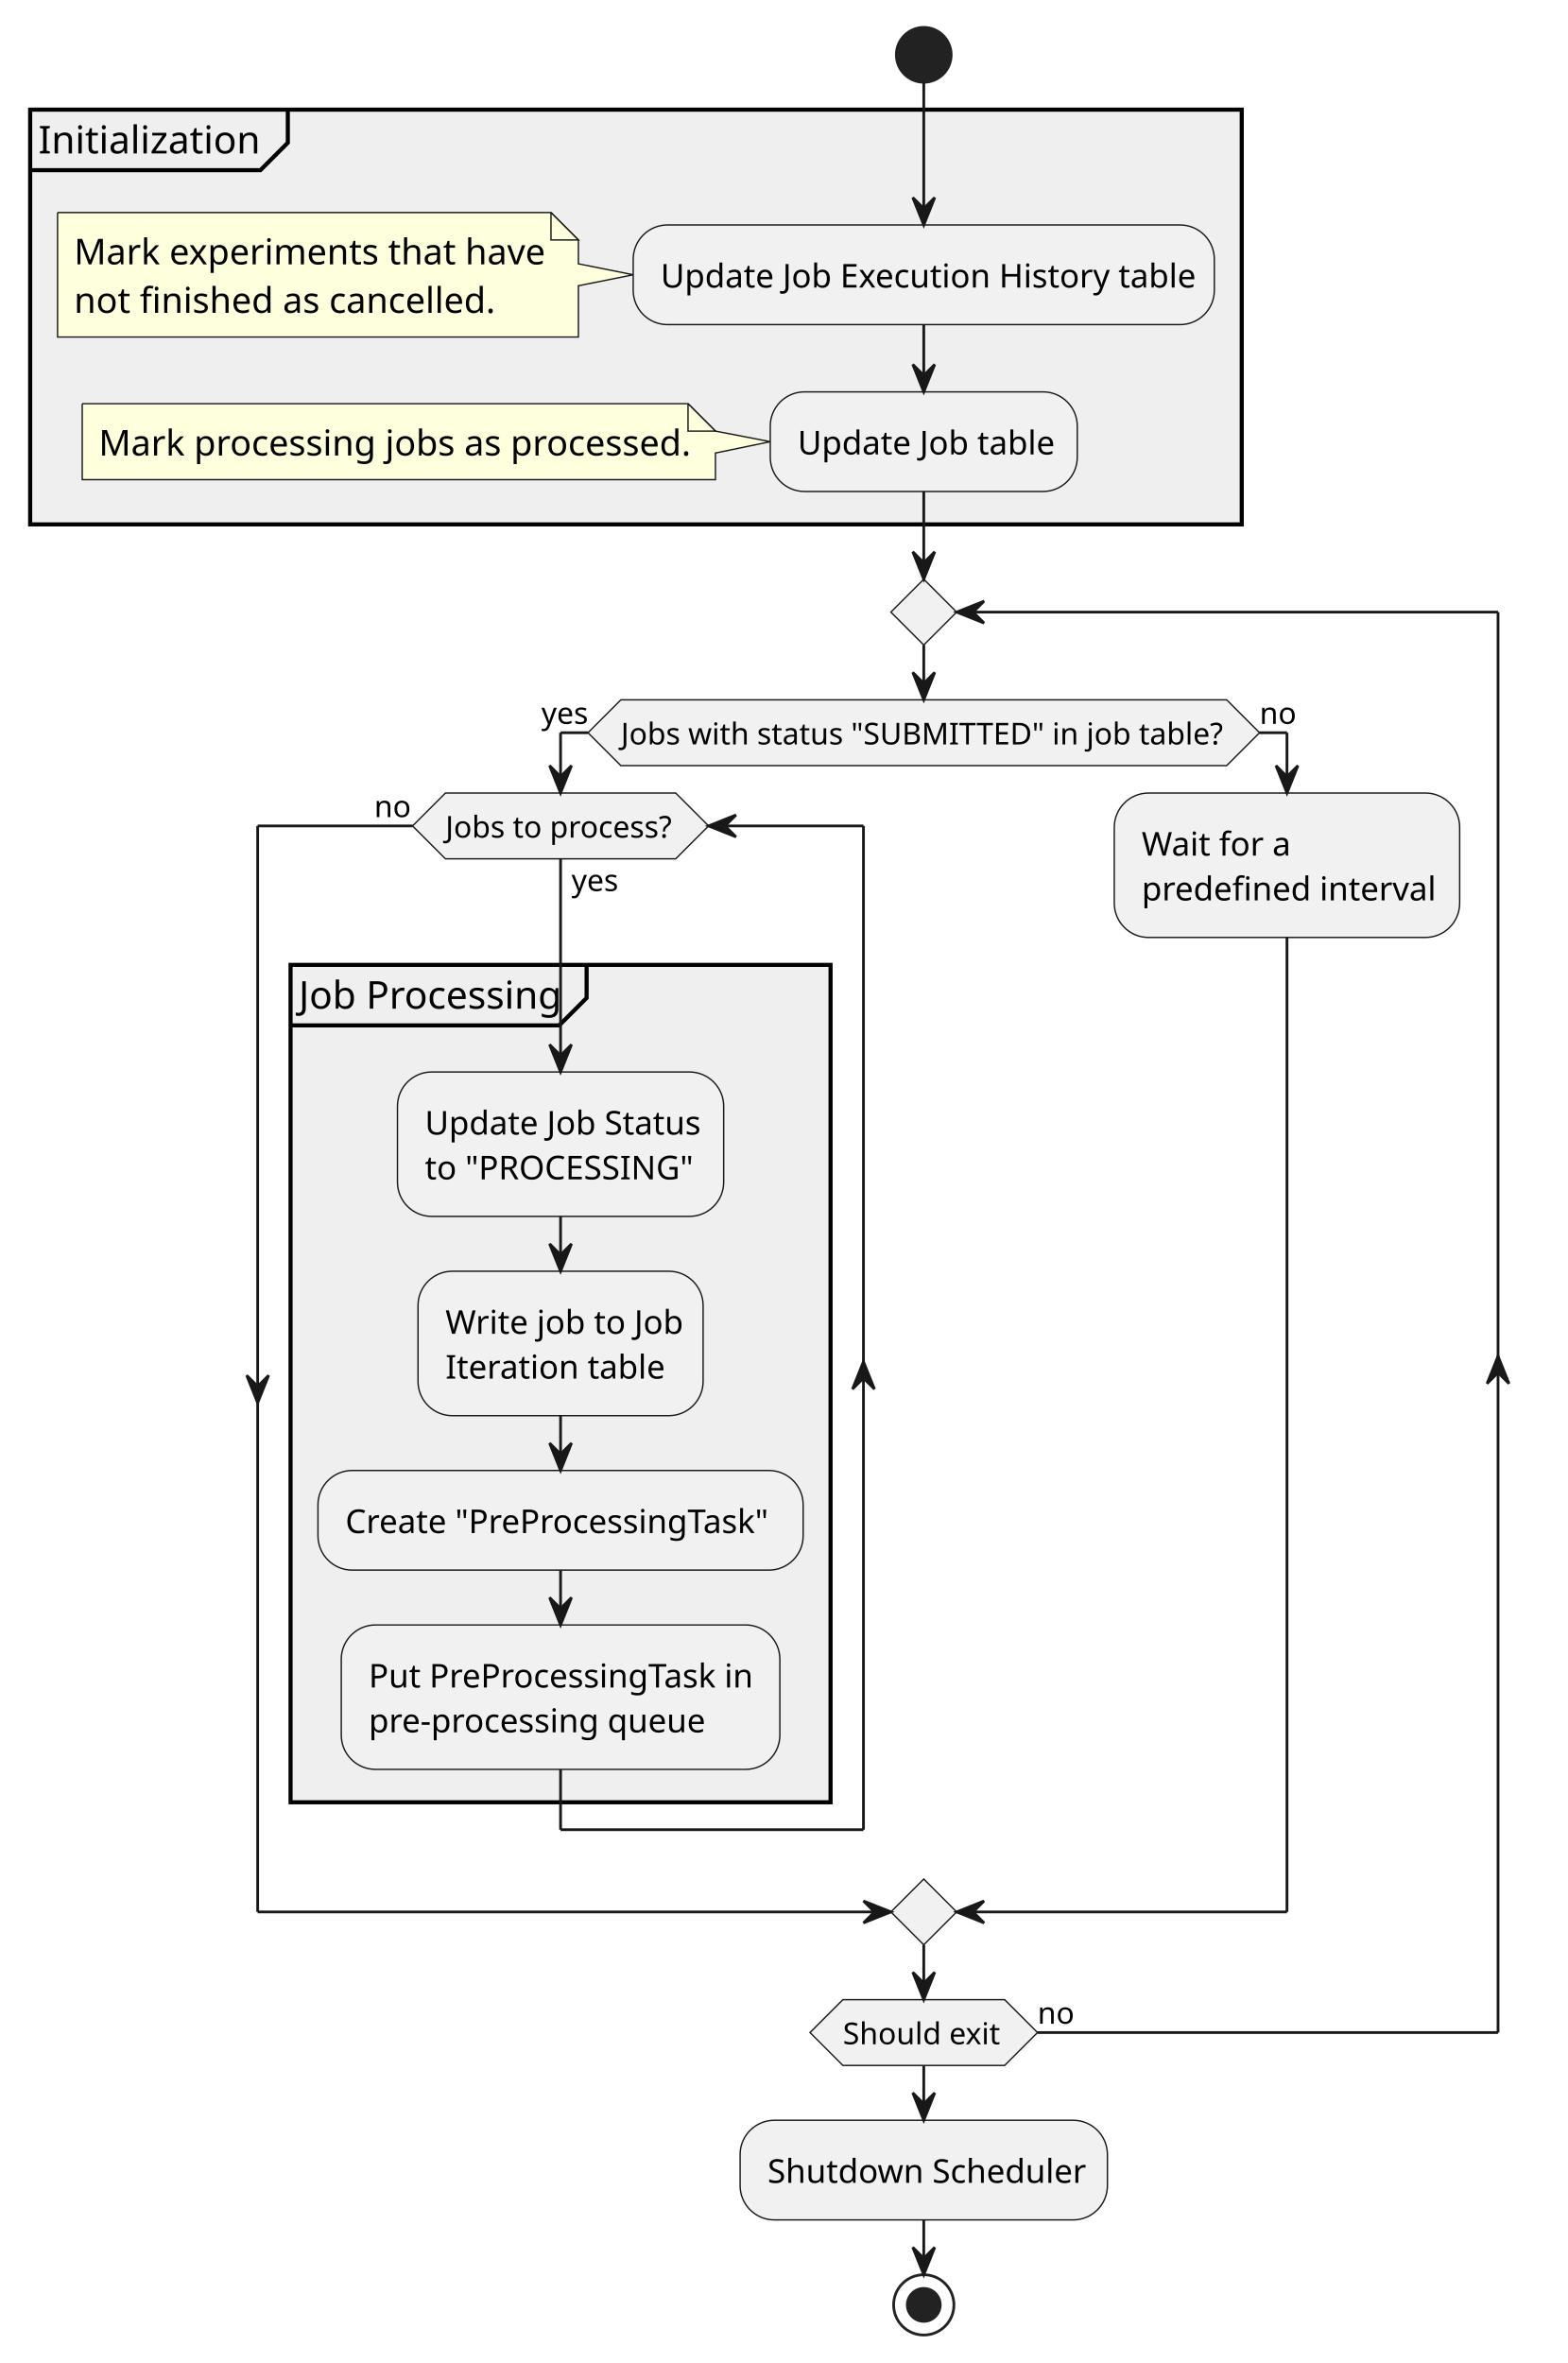
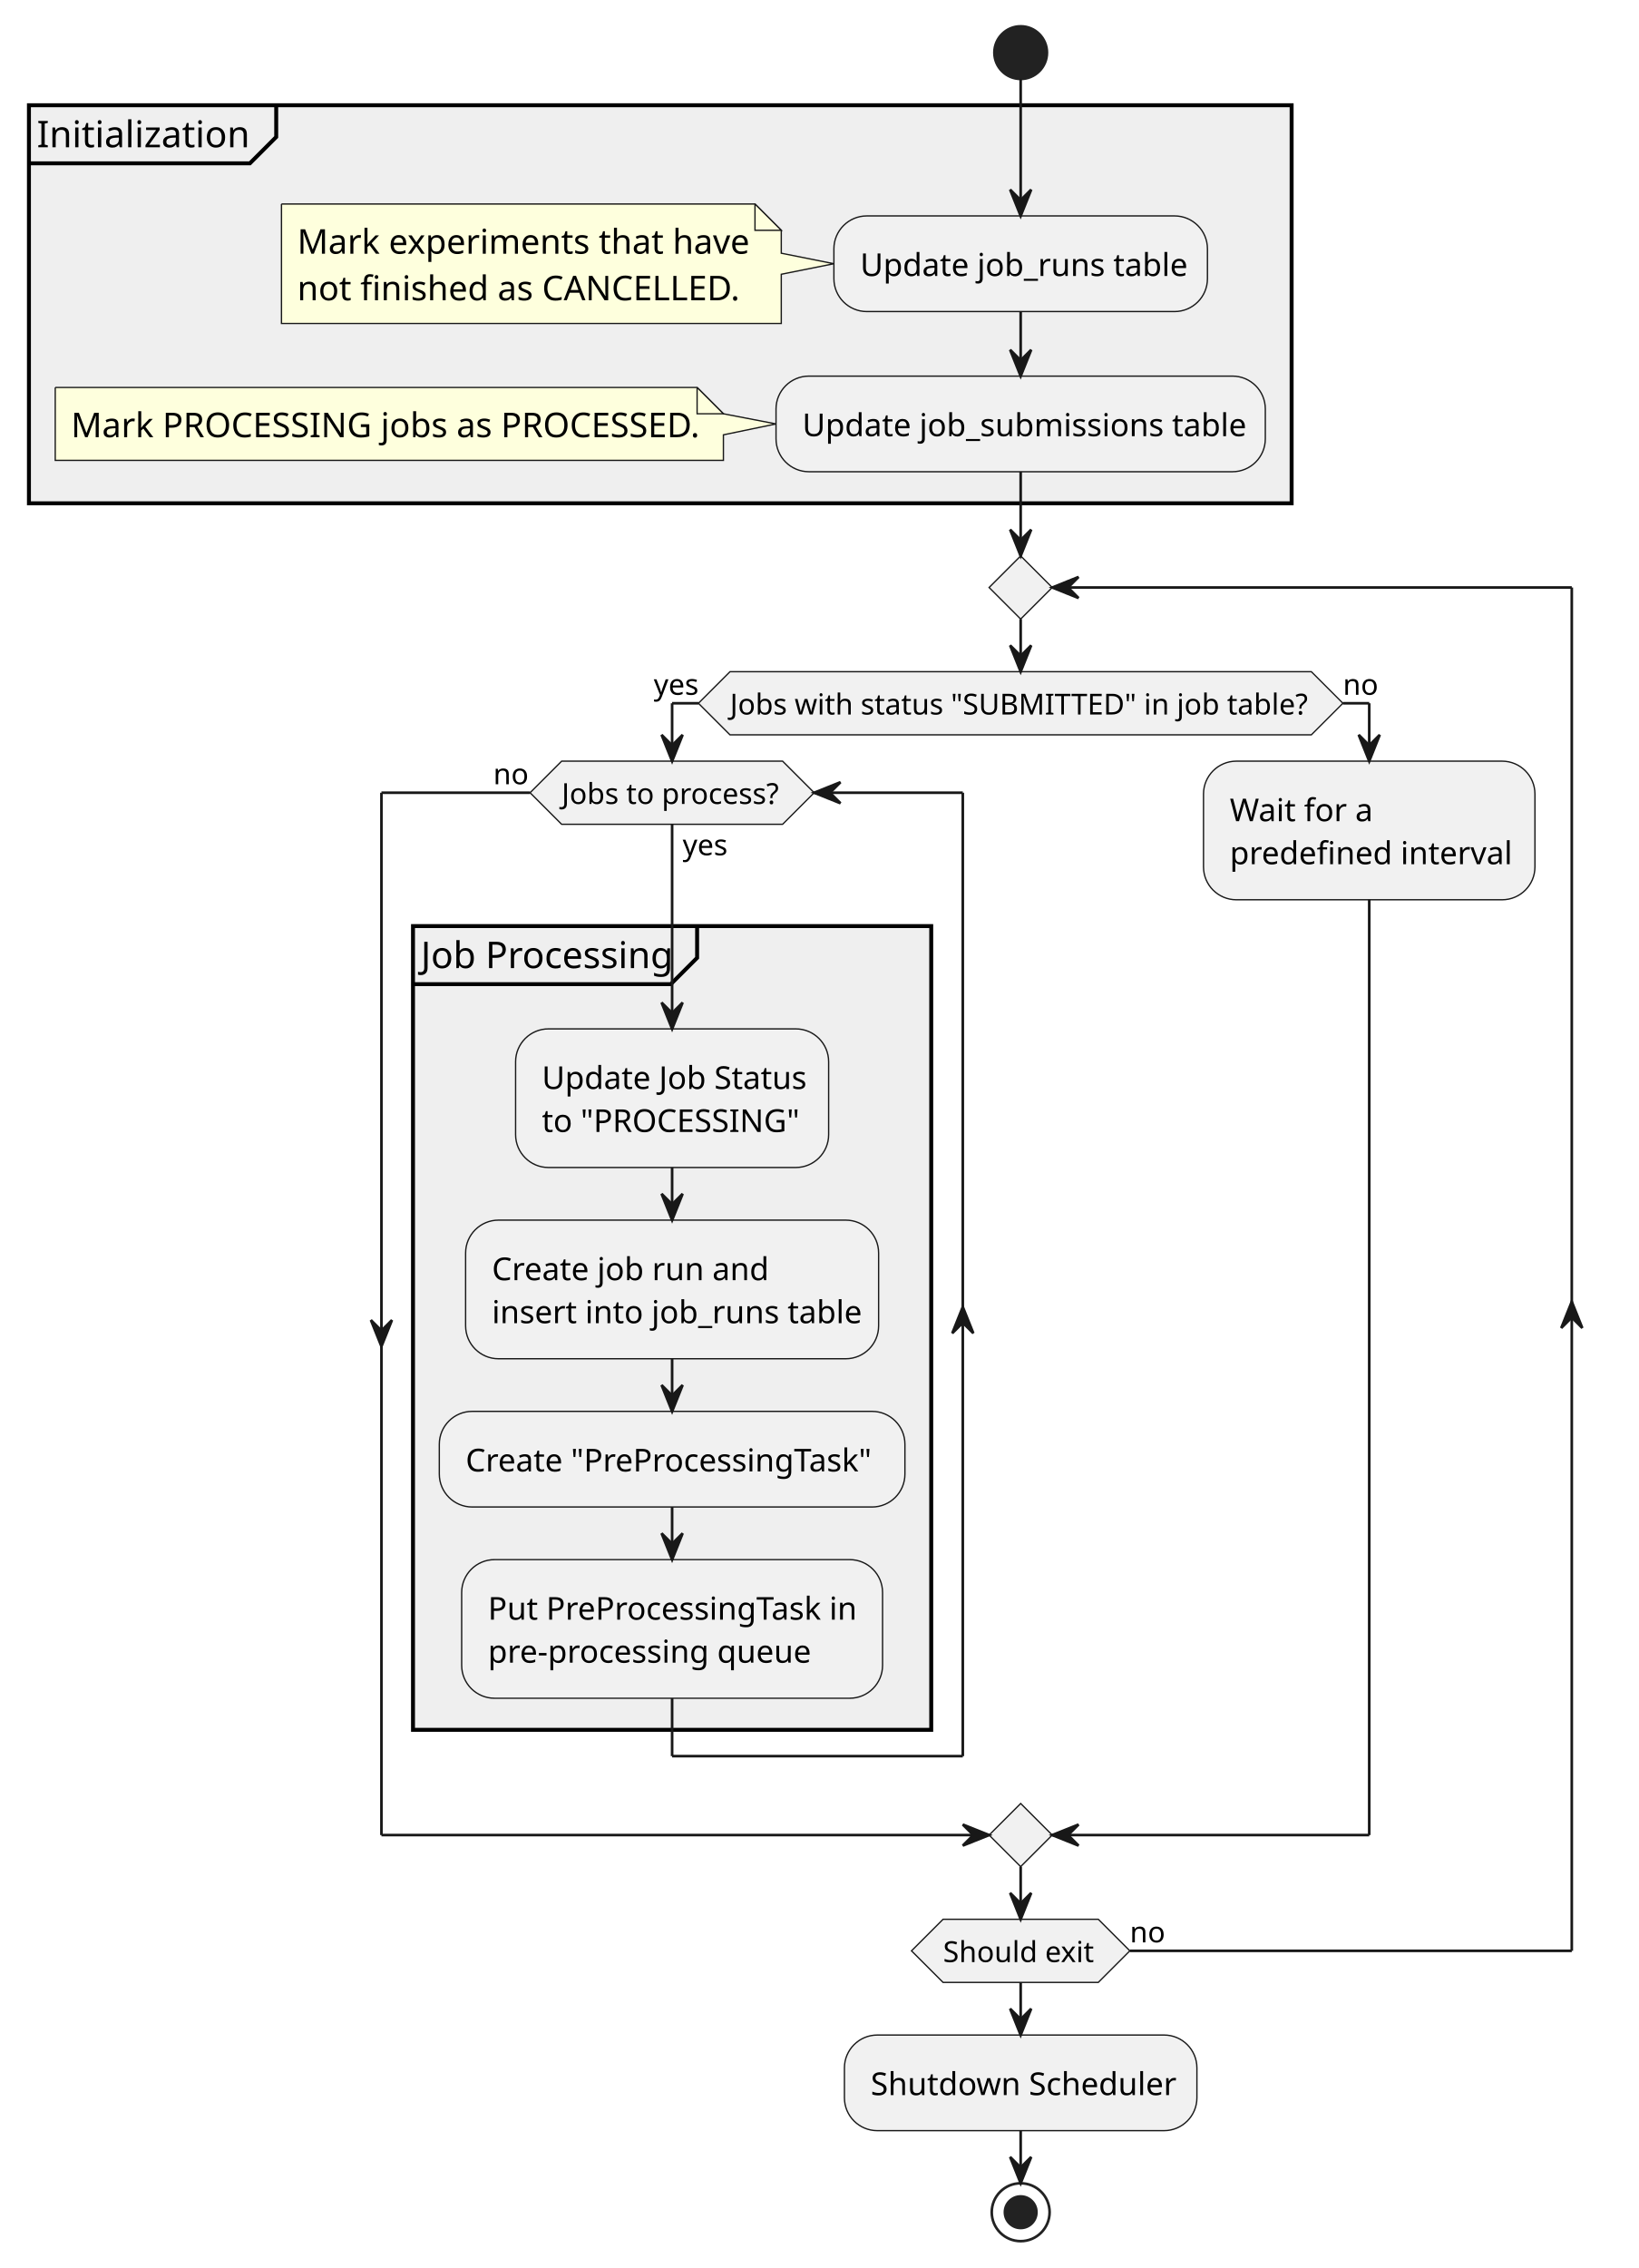
- <svg xmlns="http://www.w3.org/2000/svg" contentStyleType="text/css" height="862px" preserveAspectRatio="none" style="width:572px;height:862px;background:#FFFFFF;" version="1.1" viewBox="0 0 572 862" width="572px" zoomAndPan="magnify">
+ <svg xmlns="http://www.w3.org/2000/svg" contentStyleType="text/css" height="862px" preserveAspectRatio="none" style="width:623px;height:862px;background:#FFFFFF;" version="1.1" viewBox="0 0 623 862" width="623px" zoomAndPan="magnify">
  <defs />
  <g>
-     <ellipse cx="337" cy="20" fill="#222222" rx="10" ry="10" style="stroke:#222222;stroke-width:1.0;" />
-     <rect fill="#000000" fill-opacity="0.063" height="151.29" style="stroke:#000000;stroke-width:1.5;" width="442" x="11" y="40" />
+     <ellipse cx="388" cy="20" fill="#222222" rx="10" ry="10" style="stroke:#222222;stroke-width:1.0;" />
+     <rect fill="#000000" fill-opacity="0.063" height="151.29" style="stroke:#000000;stroke-width:1.5;" width="480" x="11" y="40" />
    <path d="M105,40 L105,52.068 L95,62.068 L11,62.068 " fill="none" style="stroke:#000000;stroke-width:1.5;" />
    <text fill="#000000" font-family="sans-serif" font-size="14" lengthAdjust="spacing" textLength="84" x="14" y="55.966">Initialization</text>
-     <path d="M21,77.534 L21,122.946 A0,0 0 0 0 21,122.946 L211,122.946 A0,0 0 0 0 211,122.946 L211,104.24 L231,100.24 L211,96.24 L211,87.534 L201,77.534 L21,77.534 A0,0 0 0 0 21,77.534 " fill="#FEFFDD" style="stroke:#181818;stroke-width:0.5;" />
-     <path d="M201,77.534 L201,87.534 L211,87.534 L201,77.534 " fill="#FEFFDD" style="stroke:#181818;stroke-width:0.5;" />
-     <text fill="#000000" font-family="sans-serif" font-size="13" lengthAdjust="spacing" textLength="169" x="27" y="96.431">Mark experiments that have</text>
-     <text fill="#000000" font-family="sans-serif" font-size="13" lengthAdjust="spacing" textLength="148" x="27" y="114.137">not finished as cancelled.</text>
-     <rect fill="#F1F1F1" height="36.344" rx="12.5" ry="12.5" style="stroke:#181818;stroke-width:0.5;" width="212" x="231" y="82.068" />
-     <text fill="#000000" font-family="sans-serif" font-size="12" lengthAdjust="spacing" textLength="192" x="241" y="104.896">Update Job Execution History table</text>
-     <path d="M30,147.265 L30,174.971 A0,0 0 0 0 30,174.971 L261,174.971 A0,0 0 0 0 261,174.971 L261,165.265 L281,161.118 L261,157.265 L261,157.265 L251,147.265 L30,147.265 A0,0 0 0 0 30,147.265 " fill="#FEFFDD" style="stroke:#181818;stroke-width:0.5;" />
-     <path d="M251,147.265 L251,157.265 L261,157.265 L251,147.265 " fill="#FEFFDD" style="stroke:#181818;stroke-width:0.5;" />
-     <text fill="#000000" font-family="sans-serif" font-size="13" lengthAdjust="spacing" textLength="210" x="36" y="166.162">Mark processing jobs as processed.</text>
-     <rect fill="#F1F1F1" height="36.344" rx="12.5" ry="12.5" style="stroke:#181818;stroke-width:0.5;" width="112" x="281" y="142.946" />
-     <text fill="#000000" font-family="sans-serif" font-size="12" lengthAdjust="spacing" textLength="92" x="291" y="165.774">Update Job table</text>
-     <polygon fill="#F1F1F1" points="226.5,255.29,447.5,255.29,459.5,267.29,447.5,279.29,226.5,279.29,214.5,267.29,226.5,255.29" style="stroke:#181818;stroke-width:0.5;" />
-     <text fill="#000000" font-family="sans-serif" font-size="11" lengthAdjust="spacing" textLength="221" x="226.5" y="271.558">Jobs with status "SUBMITTED" in job table?</text>
-     <text fill="#000000" font-family="sans-serif" font-size="11" lengthAdjust="spacing" textLength="17" x="197.5" y="264.067">yes</text>
-     <text fill="#000000" font-family="sans-serif" font-size="11" lengthAdjust="spacing" textLength="14" x="459.5" y="264.067">no</text>
-     <rect fill="#000000" fill-opacity="0.063" height="305.477" style="stroke:#000000;stroke-width:1.5;" width="197" x="106" y="351.978" />
-     <path d="M214,351.978 L214,364.046 L204,374.046 L106,374.046 " fill="none" style="stroke:#000000;stroke-width:1.5;" />
-     <text fill="#000000" font-family="sans-serif" font-size="14" lengthAdjust="spacing" textLength="98" x="109" y="367.944">Job Processing</text>
-     <rect fill="#F1F1F1" height="52.688" rx="12.5" ry="12.5" style="stroke:#181818;stroke-width:0.5;" width="119" x="145" y="391.046" />
-     <text fill="#000000" font-family="sans-serif" font-size="12" lengthAdjust="spacing" textLength="99" x="155" y="413.874">Update Job Status</text>
-     <text fill="#000000" font-family="sans-serif" font-size="12" lengthAdjust="spacing" textLength="98" x="155" y="430.219">to "PROCESSING"</text>
-     <rect fill="#F1F1F1" height="52.688" rx="12.5" ry="12.5" style="stroke:#181818;stroke-width:0.5;" width="104" x="152.5" y="463.735" />
-     <text fill="#000000" font-family="sans-serif" font-size="12" lengthAdjust="spacing" textLength="84" x="162.5" y="486.563">Write job to Job</text>
-     <text fill="#000000" font-family="sans-serif" font-size="12" lengthAdjust="spacing" textLength="79" x="162.5" y="502.907">Iteration table</text>
-     <rect fill="#F1F1F1" height="36.344" rx="12.5" ry="12.5" style="stroke:#181818;stroke-width:0.5;" width="177" x="116" y="536.423" />
-     <text fill="#000000" font-family="sans-serif" font-size="12" lengthAdjust="spacing" textLength="157" x="126" y="559.251">Create "PreProcessingTask"</text>
-     <rect fill="#F1F1F1" height="52.688" rx="12.5" ry="12.5" style="stroke:#181818;stroke-width:0.5;" width="160" x="124.5" y="592.767" />
-     <text fill="#000000" font-family="sans-serif" font-size="12" lengthAdjust="spacing" textLength="140" x="134.5" y="615.595">Put PreProcessingTask in</text>
-     <text fill="#000000" font-family="sans-serif" font-size="12" lengthAdjust="spacing" textLength="122" x="134.5" y="631.939">pre-processing queue</text>
-     <polygon fill="#F1F1F1" points="162.5,289.29,246.5,289.29,258.5,301.29,246.5,313.29,162.5,313.29,150.5,301.29,162.5,289.29" style="stroke:#181818;stroke-width:0.5;" />
-     <text fill="#000000" font-family="sans-serif" font-size="11" lengthAdjust="spacing" textLength="17" x="208.5" y="325.049">yes</text>
-     <text fill="#000000" font-family="sans-serif" font-size="11" lengthAdjust="spacing" textLength="84" x="162.5" y="305.558">Jobs to process?</text>
-     <text fill="#000000" font-family="sans-serif" font-size="11" lengthAdjust="spacing" textLength="14" x="136.5" y="298.067">no</text>
-     <rect fill="#F1F1F1" height="52.688" rx="12.5" ry="12.5" style="stroke:#181818;stroke-width:0.5;" width="126" x="406.5" y="289.29" />
-     <text fill="#000000" font-family="sans-serif" font-size="12" lengthAdjust="spacing" textLength="54" x="416.5" y="312.118">Wait for a</text>
-     <text fill="#000000" font-family="sans-serif" font-size="12" lengthAdjust="spacing" textLength="106" x="416.5" y="328.462">predefined interval</text>
-     <polygon fill="#F1F1F1" points="337,685.455,349,697.455,337,709.455,325,697.455,337,685.455" style="stroke:#181818;stroke-width:0.5;" />
-     <polygon fill="#F1F1F1" points="337,211.29,349,223.29,337,235.29,325,223.29,337,211.29" style="stroke:#181818;stroke-width:0.5;" />
-     <polygon fill="#F1F1F1" points="307.5,729.455,366.5,729.455,378.5,741.455,366.5,753.455,307.5,753.455,295.5,741.455,307.5,729.455" style="stroke:#181818;stroke-width:0.5;" />
-     <text fill="#000000" font-family="sans-serif" font-size="11" lengthAdjust="spacing" textLength="59" x="307.5" y="745.723">Should exit</text>
-     <text fill="#000000" font-family="sans-serif" font-size="11" lengthAdjust="spacing" textLength="14" x="378.5" y="738.232">no</text>
-     <rect fill="#F1F1F1" height="36.344" rx="12.5" ry="12.5" style="stroke:#181818;stroke-width:0.5;" width="134" x="270" y="773.455" />
-     <text fill="#000000" font-family="sans-serif" font-size="12" lengthAdjust="spacing" textLength="114" x="280" y="796.283">Shutdown Scheduler</text>
-     <ellipse cx="337" cy="840.799" fill="none" rx="11" ry="11" style="stroke:#222222;stroke-width:1.0;" />
-     <ellipse cx="337" cy="840.799" fill="#222222" rx="6" ry="6" style="stroke:#222222;stroke-width:1.0;" />
-     <line style="stroke:#181818;stroke-width:1.0;" x1="337" x2="337" y1="118.412" y2="142.946" />
-     <polygon fill="#181818" points="333,132.946,337,142.946,341,132.946,337,136.946" style="stroke:#181818;stroke-width:1.0;" />
-     <line style="stroke:#181818;stroke-width:1.0;" x1="337" x2="337" y1="30" y2="82.068" />
-     <polygon fill="#181818" points="333,72.068,337,82.068,341,72.068,337,76.068" style="stroke:#181818;stroke-width:1.0;" />
-     <line style="stroke:#181818;stroke-width:1.0;" x1="204.5" x2="204.5" y1="443.735" y2="463.735" />
-     <polygon fill="#181818" points="200.5,453.735,204.5,463.735,208.5,453.735,204.5,457.735" style="stroke:#181818;stroke-width:1.0;" />
-     <line style="stroke:#181818;stroke-width:1.0;" x1="204.5" x2="204.5" y1="516.423" y2="536.423" />
-     <polygon fill="#181818" points="200.5,526.423,204.5,536.423,208.5,526.423,204.5,530.423" style="stroke:#181818;stroke-width:1.0;" />
-     <line style="stroke:#181818;stroke-width:1.0;" x1="204.5" x2="204.5" y1="572.767" y2="592.767" />
-     <polygon fill="#181818" points="200.5,582.767,204.5,592.767,208.5,582.767,204.5,586.767" style="stroke:#181818;stroke-width:1.0;" />
-     <line style="stroke:#181818;stroke-width:1.0;" x1="204.5" x2="204.5" y1="313.29" y2="391.046" />
-     <polygon fill="#181818" points="200.5,381.046,204.5,391.046,208.5,381.046,204.5,385.046" style="stroke:#181818;stroke-width:1.0;" />
-     <line style="stroke:#181818;stroke-width:1.0;" x1="204.5" x2="204.5" y1="645.455" y2="667.455" />
-     <line style="stroke:#181818;stroke-width:1.0;" x1="204.5" x2="315" y1="667.455" y2="667.455" />
-     <polygon fill="#181818" points="311,506.726,315,496.726,319,506.726,315,502.726" style="stroke:#181818;stroke-width:1.0;" />
-     <line style="stroke:#181818;stroke-width:1.0;" x1="315" x2="315" y1="301.29" y2="667.455" />
-     <line style="stroke:#181818;stroke-width:1.0;" x1="315" x2="258.5" y1="301.29" y2="301.29" />
-     <polygon fill="#181818" points="268.5,297.29,258.5,301.29,268.5,305.29,264.5,301.29" style="stroke:#181818;stroke-width:1.0;" />
-     <line style="stroke:#181818;stroke-width:1.0;" x1="150.5" x2="94" y1="301.29" y2="301.29" />
-     <polygon fill="#181818" points="90,501.726,94,511.726,98,501.726,94,505.726" style="stroke:#181818;stroke-width:1.0;" />
-     <line style="stroke:#181818;stroke-width:1.0;" x1="94" x2="94" y1="301.29" y2="697.455" />
-     <line style="stroke:#181818;stroke-width:1.0;" x1="94" x2="325" y1="697.455" y2="697.455" />
-     <polygon fill="#181818" points="315,693.455,325,697.455,315,701.455,319,697.455" style="stroke:#181818;stroke-width:1.0;" />
-     <line style="stroke:#181818;stroke-width:1.0;" x1="214.5" x2="204.5" y1="267.29" y2="267.29" />
-     <line style="stroke:#181818;stroke-width:1.0;" x1="204.5" x2="204.5" y1="267.29" y2="289.29" />
-     <polygon fill="#181818" points="200.5,279.29,204.5,289.29,208.5,279.29,204.5,283.29" style="stroke:#181818;stroke-width:1.0;" />
-     <line style="stroke:#181818;stroke-width:1.0;" x1="459.5" x2="469.5" y1="267.29" y2="267.29" />
-     <line style="stroke:#181818;stroke-width:1.0;" x1="469.5" x2="469.5" y1="267.29" y2="289.29" />
-     <polygon fill="#181818" points="465.5,279.29,469.5,289.29,473.5,279.29,469.5,283.29" style="stroke:#181818;stroke-width:1.0;" />
-     <line style="stroke:#181818;stroke-width:1.0;" x1="469.5" x2="469.5" y1="341.978" y2="697.455" />
-     <line style="stroke:#181818;stroke-width:1.0;" x1="469.5" x2="349" y1="697.455" y2="697.455" />
-     <polygon fill="#181818" points="359,693.455,349,697.455,359,701.455,355,697.455" style="stroke:#181818;stroke-width:1.0;" />
-     <line style="stroke:#181818;stroke-width:1.0;" x1="337" x2="337" y1="235.29" y2="255.29" />
-     <polygon fill="#181818" points="333,245.29,337,255.29,341,245.29,337,249.29" style="stroke:#181818;stroke-width:1.0;" />
-     <line style="stroke:#181818;stroke-width:1.0;" x1="378.5" x2="546.5" y1="741.455" y2="741.455" />
-     <polygon fill="#181818" points="542.5,504.726,546.5,494.726,550.5,504.726,546.5,500.726" style="stroke:#181818;stroke-width:1.0;" />
-     <line style="stroke:#181818;stroke-width:1.0;" x1="546.5" x2="546.5" y1="223.29" y2="741.455" />
-     <line style="stroke:#181818;stroke-width:1.0;" x1="546.5" x2="349" y1="223.29" y2="223.29" />
-     <polygon fill="#181818" points="359,219.29,349,223.29,359,227.29,355,223.29" style="stroke:#181818;stroke-width:1.0;" />
-     <line style="stroke:#181818;stroke-width:1.0;" x1="337" x2="337" y1="709.455" y2="729.455" />
-     <polygon fill="#181818" points="333,719.455,337,729.455,341,719.455,337,723.455" style="stroke:#181818;stroke-width:1.0;" />
-     <line style="stroke:#181818;stroke-width:1.0;" x1="337" x2="337" y1="179.29" y2="211.29" />
-     <polygon fill="#181818" points="333,201.29,337,211.29,341,201.29,337,205.29" style="stroke:#181818;stroke-width:1.0;" />
-     <line style="stroke:#181818;stroke-width:1.0;" x1="337" x2="337" y1="753.455" y2="773.455" />
-     <polygon fill="#181818" points="333,763.455,337,773.455,341,763.455,337,767.455" style="stroke:#181818;stroke-width:1.0;" />
-     <line style="stroke:#181818;stroke-width:1.0;" x1="337" x2="337" y1="809.799" y2="829.799" />
-     <polygon fill="#181818" points="333,819.799,337,829.799,341,819.799,337,823.799" style="stroke:#181818;stroke-width:1.0;" />
+     <path d="M107,77.534 L107,122.946 A0,0 0 0 0 107,122.946 L297,122.946 A0,0 0 0 0 297,122.946 L297,104.24 L317,100.24 L297,96.24 L297,87.534 L287,77.534 L107,77.534 A0,0 0 0 0 107,77.534 " fill="#FEFFDD" style="stroke:#181818;stroke-width:0.5;" />
+     <path d="M287,77.534 L287,87.534 L297,87.534 L287,77.534 " fill="#FEFFDD" style="stroke:#181818;stroke-width:0.5;" />
+     <text fill="#000000" font-family="sans-serif" font-size="13" lengthAdjust="spacing" textLength="169" x="113" y="96.431">Mark experiments that have</text>
+     <text fill="#000000" font-family="sans-serif" font-size="13" lengthAdjust="spacing" textLength="164" x="113" y="114.137">not finished as CANCELLED.</text>
+     <rect fill="#F1F1F1" height="36.344" rx="12.5" ry="12.5" style="stroke:#181818;stroke-width:0.5;" width="142" x="317" y="82.068" />
+     <text fill="#000000" font-family="sans-serif" font-size="12" lengthAdjust="spacing" textLength="122" x="327" y="104.896">Update job_runs table</text>
+     <path d="M21,147.265 L21,174.971 A0,0 0 0 0 21,174.971 L275,174.971 A0,0 0 0 0 275,174.971 L275,165.265 L295,161.118 L275,157.265 L275,157.265 L265,147.265 L21,147.265 A0,0 0 0 0 21,147.265 " fill="#FEFFDD" style="stroke:#181818;stroke-width:0.5;" />
+     <path d="M265,147.265 L265,157.265 L275,157.265 L265,147.265 " fill="#FEFFDD" style="stroke:#181818;stroke-width:0.5;" />
+     <text fill="#000000" font-family="sans-serif" font-size="13" lengthAdjust="spacing" textLength="233" x="27" y="166.162">Mark PROCESSING jobs as PROCESSED.</text>
+     <rect fill="#F1F1F1" height="36.344" rx="12.5" ry="12.5" style="stroke:#181818;stroke-width:0.5;" width="186" x="295" y="142.946" />
+     <text fill="#000000" font-family="sans-serif" font-size="12" lengthAdjust="spacing" textLength="166" x="305" y="165.774">Update job_submissions table</text>
+     <polygon fill="#F1F1F1" points="277.5,255.29,498.5,255.29,510.5,267.29,498.5,279.29,277.5,279.29,265.5,267.29,277.5,255.29" style="stroke:#181818;stroke-width:0.5;" />
+     <text fill="#000000" font-family="sans-serif" font-size="11" lengthAdjust="spacing" textLength="221" x="277.5" y="271.558">Jobs with status "SUBMITTED" in job table?</text>
+     <text fill="#000000" font-family="sans-serif" font-size="11" lengthAdjust="spacing" textLength="17" x="248.5" y="264.067">yes</text>
+     <text fill="#000000" font-family="sans-serif" font-size="11" lengthAdjust="spacing" textLength="14" x="510.5" y="264.067">no</text>
+     <rect fill="#000000" fill-opacity="0.063" height="305.477" style="stroke:#000000;stroke-width:1.5;" width="197" x="157" y="351.978" />
+     <path d="M265,351.978 L265,364.046 L255,374.046 L157,374.046 " fill="none" style="stroke:#000000;stroke-width:1.5;" />
+     <text fill="#000000" font-family="sans-serif" font-size="14" lengthAdjust="spacing" textLength="98" x="160" y="367.944">Job Processing</text>
+     <rect fill="#F1F1F1" height="52.688" rx="12.5" ry="12.5" style="stroke:#181818;stroke-width:0.5;" width="119" x="196" y="391.046" />
+     <text fill="#000000" font-family="sans-serif" font-size="12" lengthAdjust="spacing" textLength="99" x="206" y="413.874">Update Job Status</text>
+     <text fill="#000000" font-family="sans-serif" font-size="12" lengthAdjust="spacing" textLength="98" x="206" y="430.219">to "PROCESSING"</text>
+     <rect fill="#F1F1F1" height="52.688" rx="12.5" ry="12.5" style="stroke:#181818;stroke-width:0.5;" width="157" x="177" y="463.735" />
+     <text fill="#000000" font-family="sans-serif" font-size="12" lengthAdjust="spacing" textLength="104" x="187" y="486.563">Create job run and</text>
+     <text fill="#000000" font-family="sans-serif" font-size="12" lengthAdjust="spacing" textLength="137" x="187" y="502.907">insert into job_runs table</text>
+     <rect fill="#F1F1F1" height="36.344" rx="12.5" ry="12.5" style="stroke:#181818;stroke-width:0.5;" width="177" x="167" y="536.423" />
+     <text fill="#000000" font-family="sans-serif" font-size="12" lengthAdjust="spacing" textLength="157" x="177" y="559.251">Create "PreProcessingTask"</text>
+     <rect fill="#F1F1F1" height="52.688" rx="12.5" ry="12.5" style="stroke:#181818;stroke-width:0.5;" width="160" x="175.5" y="592.767" />
+     <text fill="#000000" font-family="sans-serif" font-size="12" lengthAdjust="spacing" textLength="140" x="185.5" y="615.595">Put PreProcessingTask in</text>
+     <text fill="#000000" font-family="sans-serif" font-size="12" lengthAdjust="spacing" textLength="122" x="185.5" y="631.939">pre-processing queue</text>
+     <polygon fill="#F1F1F1" points="213.5,289.29,297.5,289.29,309.5,301.29,297.5,313.29,213.5,313.29,201.5,301.29,213.5,289.29" style="stroke:#181818;stroke-width:0.5;" />
+     <text fill="#000000" font-family="sans-serif" font-size="11" lengthAdjust="spacing" textLength="17" x="259.5" y="325.049">yes</text>
+     <text fill="#000000" font-family="sans-serif" font-size="11" lengthAdjust="spacing" textLength="84" x="213.5" y="305.558">Jobs to process?</text>
+     <text fill="#000000" font-family="sans-serif" font-size="11" lengthAdjust="spacing" textLength="14" x="187.5" y="298.067">no</text>
+     <rect fill="#F1F1F1" height="52.688" rx="12.5" ry="12.5" style="stroke:#181818;stroke-width:0.5;" width="126" x="457.5" y="289.29" />
+     <text fill="#000000" font-family="sans-serif" font-size="12" lengthAdjust="spacing" textLength="54" x="467.5" y="312.118">Wait for a</text>
+     <text fill="#000000" font-family="sans-serif" font-size="12" lengthAdjust="spacing" textLength="106" x="467.5" y="328.462">predefined interval</text>
+     <polygon fill="#F1F1F1" points="388,685.455,400,697.455,388,709.455,376,697.455,388,685.455" style="stroke:#181818;stroke-width:0.5;" />
+     <polygon fill="#F1F1F1" points="388,211.29,400,223.29,388,235.29,376,223.29,388,211.29" style="stroke:#181818;stroke-width:0.5;" />
+     <polygon fill="#F1F1F1" points="358.5,729.455,417.5,729.455,429.5,741.455,417.5,753.455,358.5,753.455,346.5,741.455,358.5,729.455" style="stroke:#181818;stroke-width:0.5;" />
+     <text fill="#000000" font-family="sans-serif" font-size="11" lengthAdjust="spacing" textLength="59" x="358.5" y="745.723">Should exit</text>
+     <text fill="#000000" font-family="sans-serif" font-size="11" lengthAdjust="spacing" textLength="14" x="429.5" y="738.232">no</text>
+     <rect fill="#F1F1F1" height="36.344" rx="12.5" ry="12.5" style="stroke:#181818;stroke-width:0.5;" width="134" x="321" y="773.455" />
+     <text fill="#000000" font-family="sans-serif" font-size="12" lengthAdjust="spacing" textLength="114" x="331" y="796.283">Shutdown Scheduler</text>
+     <ellipse cx="388" cy="840.799" fill="none" rx="11" ry="11" style="stroke:#222222;stroke-width:1.0;" />
+     <ellipse cx="388" cy="840.799" fill="#222222" rx="6" ry="6" style="stroke:#222222;stroke-width:1.0;" />
+     <line style="stroke:#181818;stroke-width:1.0;" x1="388" x2="388" y1="118.412" y2="142.946" />
+     <polygon fill="#181818" points="384,132.946,388,142.946,392,132.946,388,136.946" style="stroke:#181818;stroke-width:1.0;" />
+     <line style="stroke:#181818;stroke-width:1.0;" x1="388" x2="388" y1="30" y2="82.068" />
+     <polygon fill="#181818" points="384,72.068,388,82.068,392,72.068,388,76.068" style="stroke:#181818;stroke-width:1.0;" />
+     <line style="stroke:#181818;stroke-width:1.0;" x1="255.5" x2="255.5" y1="443.735" y2="463.735" />
+     <polygon fill="#181818" points="251.5,453.735,255.5,463.735,259.5,453.735,255.5,457.735" style="stroke:#181818;stroke-width:1.0;" />
+     <line style="stroke:#181818;stroke-width:1.0;" x1="255.5" x2="255.5" y1="516.423" y2="536.423" />
+     <polygon fill="#181818" points="251.5,526.423,255.5,536.423,259.5,526.423,255.5,530.423" style="stroke:#181818;stroke-width:1.0;" />
+     <line style="stroke:#181818;stroke-width:1.0;" x1="255.5" x2="255.5" y1="572.767" y2="592.767" />
+     <polygon fill="#181818" points="251.5,582.767,255.5,592.767,259.5,582.767,255.5,586.767" style="stroke:#181818;stroke-width:1.0;" />
+     <line style="stroke:#181818;stroke-width:1.0;" x1="255.5" x2="255.5" y1="313.29" y2="391.046" />
+     <polygon fill="#181818" points="251.5,381.046,255.5,391.046,259.5,381.046,255.5,385.046" style="stroke:#181818;stroke-width:1.0;" />
+     <line style="stroke:#181818;stroke-width:1.0;" x1="255.5" x2="255.5" y1="645.455" y2="667.455" />
+     <line style="stroke:#181818;stroke-width:1.0;" x1="255.5" x2="366" y1="667.455" y2="667.455" />
+     <polygon fill="#181818" points="362,506.726,366,496.726,370,506.726,366,502.726" style="stroke:#181818;stroke-width:1.0;" />
+     <line style="stroke:#181818;stroke-width:1.0;" x1="366" x2="366" y1="301.29" y2="667.455" />
+     <line style="stroke:#181818;stroke-width:1.0;" x1="366" x2="309.5" y1="301.29" y2="301.29" />
+     <polygon fill="#181818" points="319.5,297.29,309.5,301.29,319.5,305.29,315.5,301.29" style="stroke:#181818;stroke-width:1.0;" />
+     <line style="stroke:#181818;stroke-width:1.0;" x1="201.5" x2="145" y1="301.29" y2="301.29" />
+     <polygon fill="#181818" points="141,501.726,145,511.726,149,501.726,145,505.726" style="stroke:#181818;stroke-width:1.0;" />
+     <line style="stroke:#181818;stroke-width:1.0;" x1="145" x2="145" y1="301.29" y2="697.455" />
+     <line style="stroke:#181818;stroke-width:1.0;" x1="145" x2="376" y1="697.455" y2="697.455" />
+     <polygon fill="#181818" points="366,693.455,376,697.455,366,701.455,370,697.455" style="stroke:#181818;stroke-width:1.0;" />
+     <line style="stroke:#181818;stroke-width:1.0;" x1="265.5" x2="255.5" y1="267.29" y2="267.29" />
+     <line style="stroke:#181818;stroke-width:1.0;" x1="255.5" x2="255.5" y1="267.29" y2="289.29" />
+     <polygon fill="#181818" points="251.5,279.29,255.5,289.29,259.5,279.29,255.5,283.29" style="stroke:#181818;stroke-width:1.0;" />
+     <line style="stroke:#181818;stroke-width:1.0;" x1="510.5" x2="520.5" y1="267.29" y2="267.29" />
+     <line style="stroke:#181818;stroke-width:1.0;" x1="520.5" x2="520.5" y1="267.29" y2="289.29" />
+     <polygon fill="#181818" points="516.5,279.29,520.5,289.29,524.5,279.29,520.5,283.29" style="stroke:#181818;stroke-width:1.0;" />
+     <line style="stroke:#181818;stroke-width:1.0;" x1="520.5" x2="520.5" y1="341.978" y2="697.455" />
+     <line style="stroke:#181818;stroke-width:1.0;" x1="520.5" x2="400" y1="697.455" y2="697.455" />
+     <polygon fill="#181818" points="410,693.455,400,697.455,410,701.455,406,697.455" style="stroke:#181818;stroke-width:1.0;" />
+     <line style="stroke:#181818;stroke-width:1.0;" x1="388" x2="388" y1="235.29" y2="255.29" />
+     <polygon fill="#181818" points="384,245.29,388,255.29,392,245.29,388,249.29" style="stroke:#181818;stroke-width:1.0;" />
+     <line style="stroke:#181818;stroke-width:1.0;" x1="429.5" x2="597.5" y1="741.455" y2="741.455" />
+     <polygon fill="#181818" points="593.5,504.726,597.5,494.726,601.5,504.726,597.5,500.726" style="stroke:#181818;stroke-width:1.0;" />
+     <line style="stroke:#181818;stroke-width:1.0;" x1="597.5" x2="597.5" y1="223.29" y2="741.455" />
+     <line style="stroke:#181818;stroke-width:1.0;" x1="597.5" x2="400" y1="223.29" y2="223.29" />
+     <polygon fill="#181818" points="410,219.29,400,223.29,410,227.29,406,223.29" style="stroke:#181818;stroke-width:1.0;" />
+     <line style="stroke:#181818;stroke-width:1.0;" x1="388" x2="388" y1="709.455" y2="729.455" />
+     <polygon fill="#181818" points="384,719.455,388,729.455,392,719.455,388,723.455" style="stroke:#181818;stroke-width:1.0;" />
+     <line style="stroke:#181818;stroke-width:1.0;" x1="388" x2="388" y1="179.29" y2="211.29" />
+     <polygon fill="#181818" points="384,201.29,388,211.29,392,201.29,388,205.29" style="stroke:#181818;stroke-width:1.0;" />
+     <line style="stroke:#181818;stroke-width:1.0;" x1="388" x2="388" y1="753.455" y2="773.455" />
+     <polygon fill="#181818" points="384,763.455,388,773.455,392,763.455,388,767.455" style="stroke:#181818;stroke-width:1.0;" />
+     <line style="stroke:#181818;stroke-width:1.0;" x1="388" x2="388" y1="809.799" y2="829.799" />
+     <polygon fill="#181818" points="384,819.799,388,829.799,392,819.799,388,823.799" style="stroke:#181818;stroke-width:1.0;" />
  </g>
</svg>
